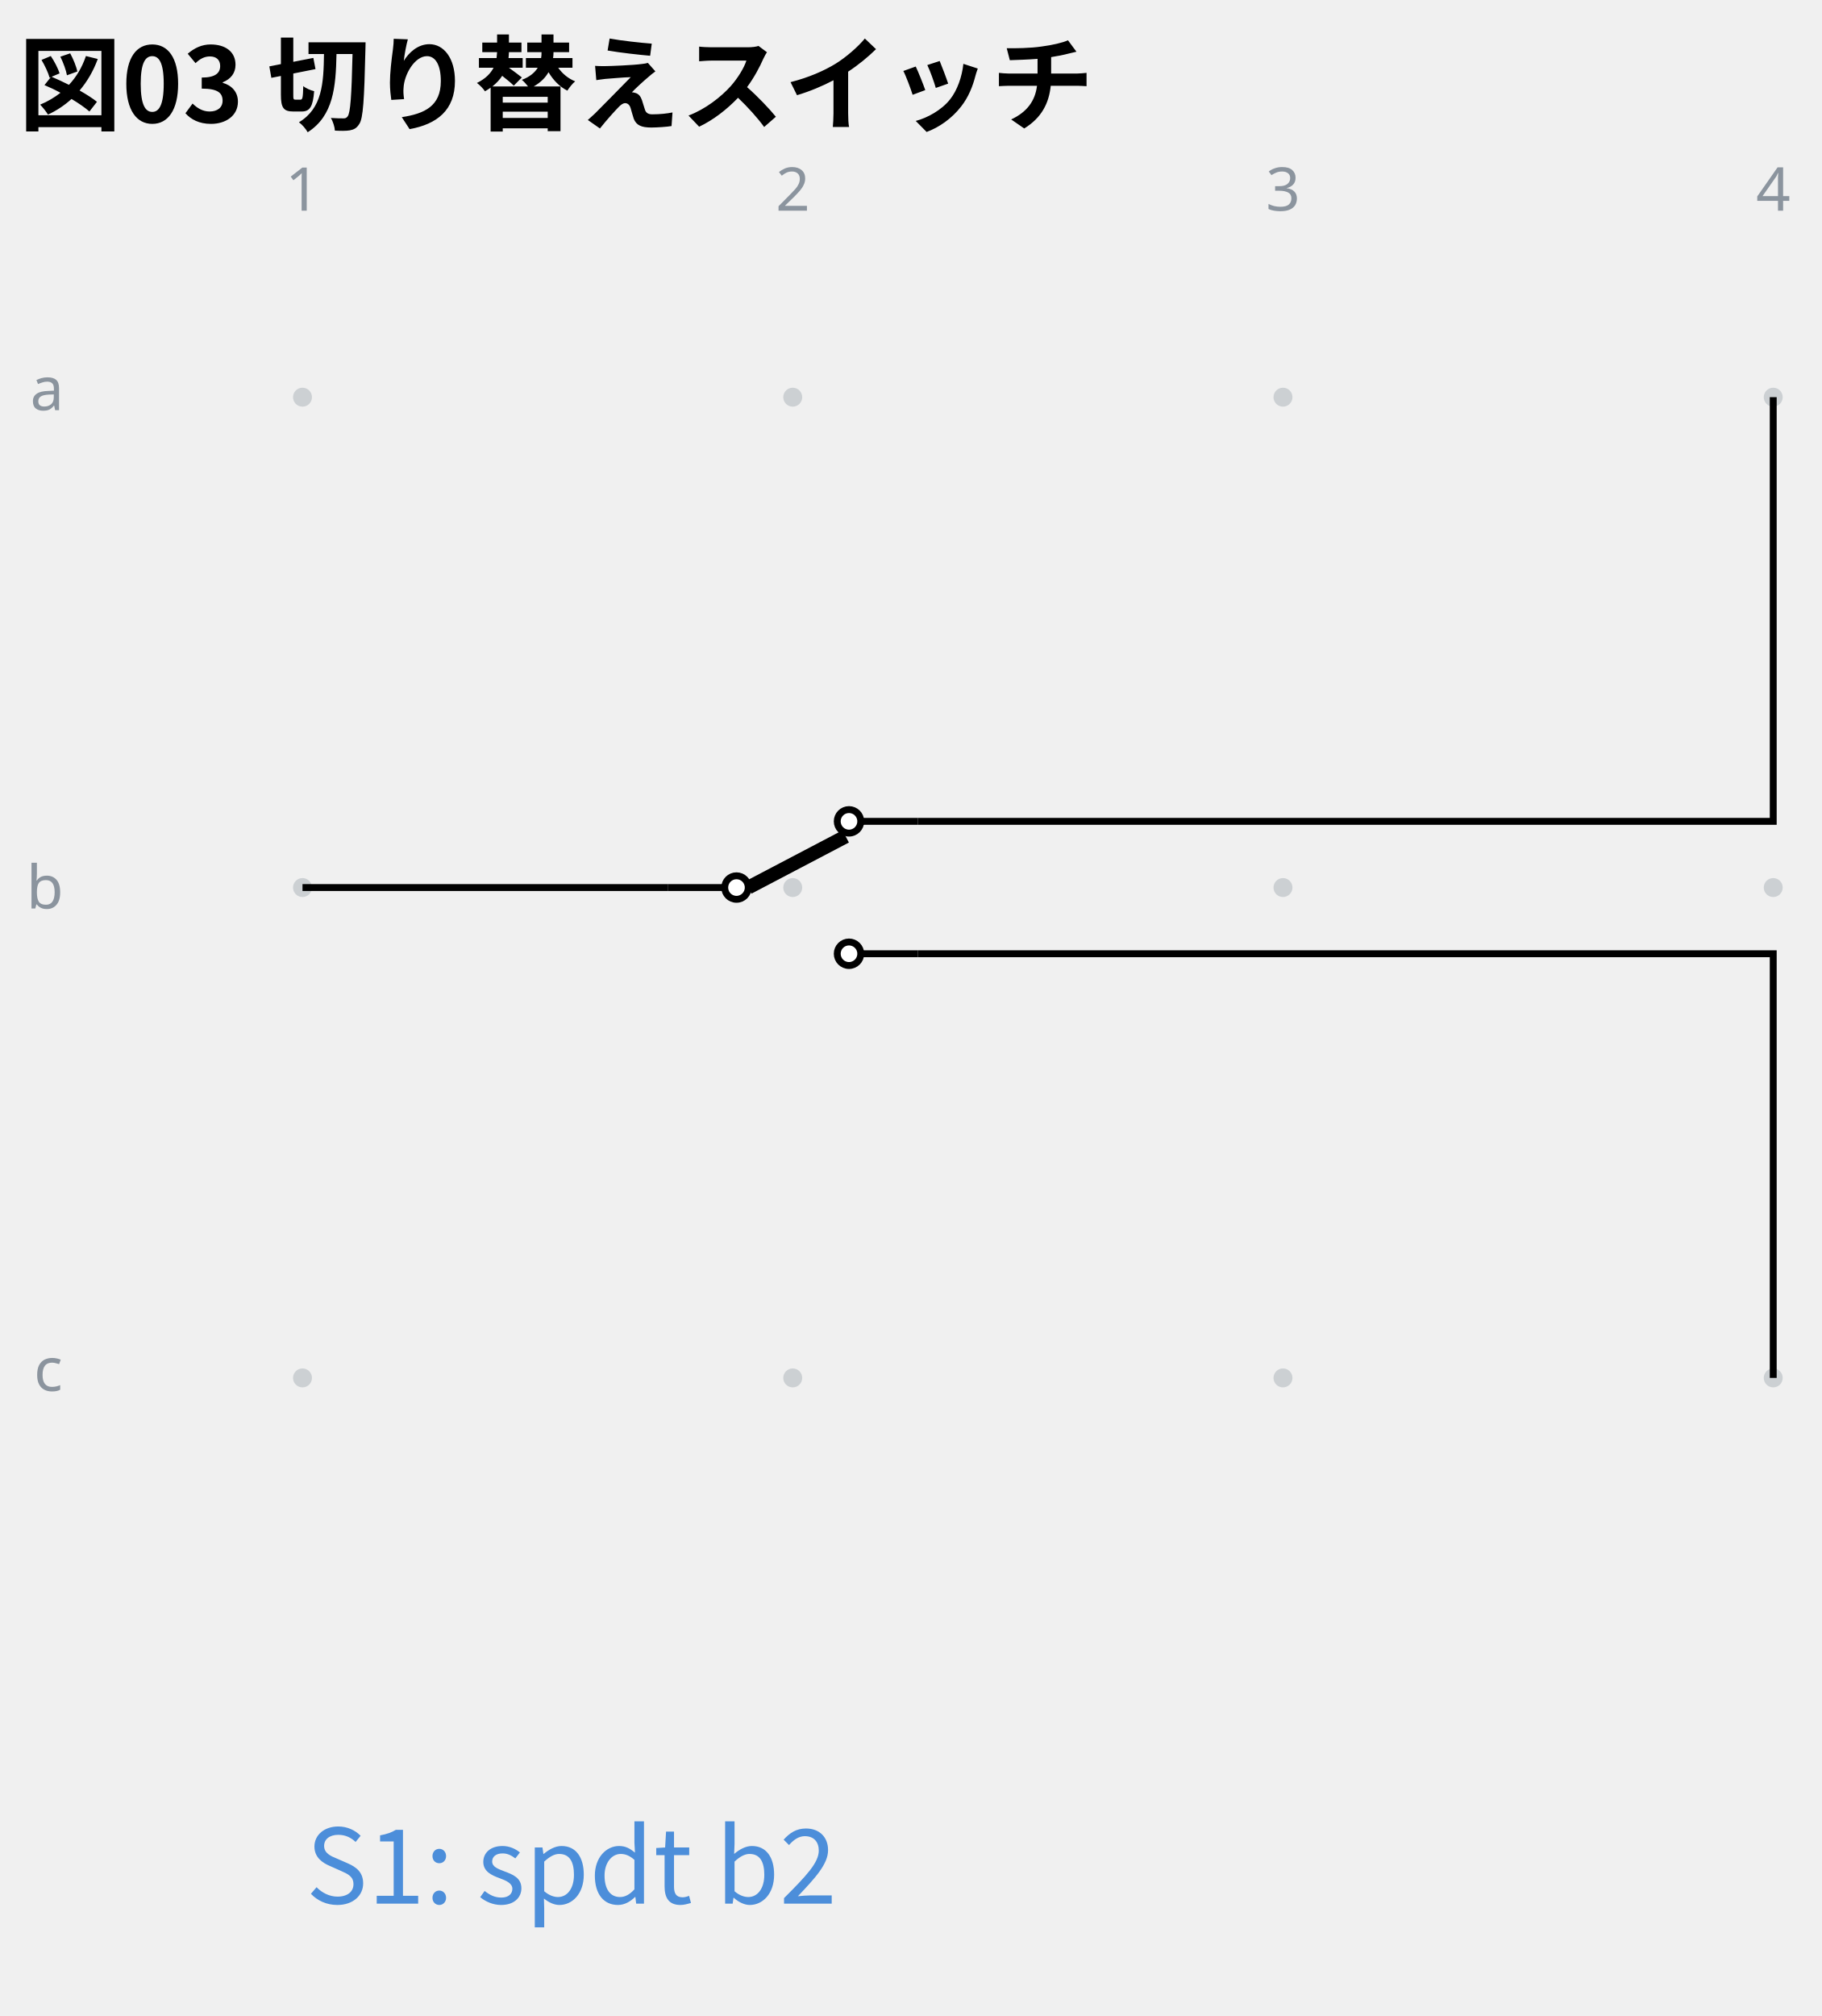
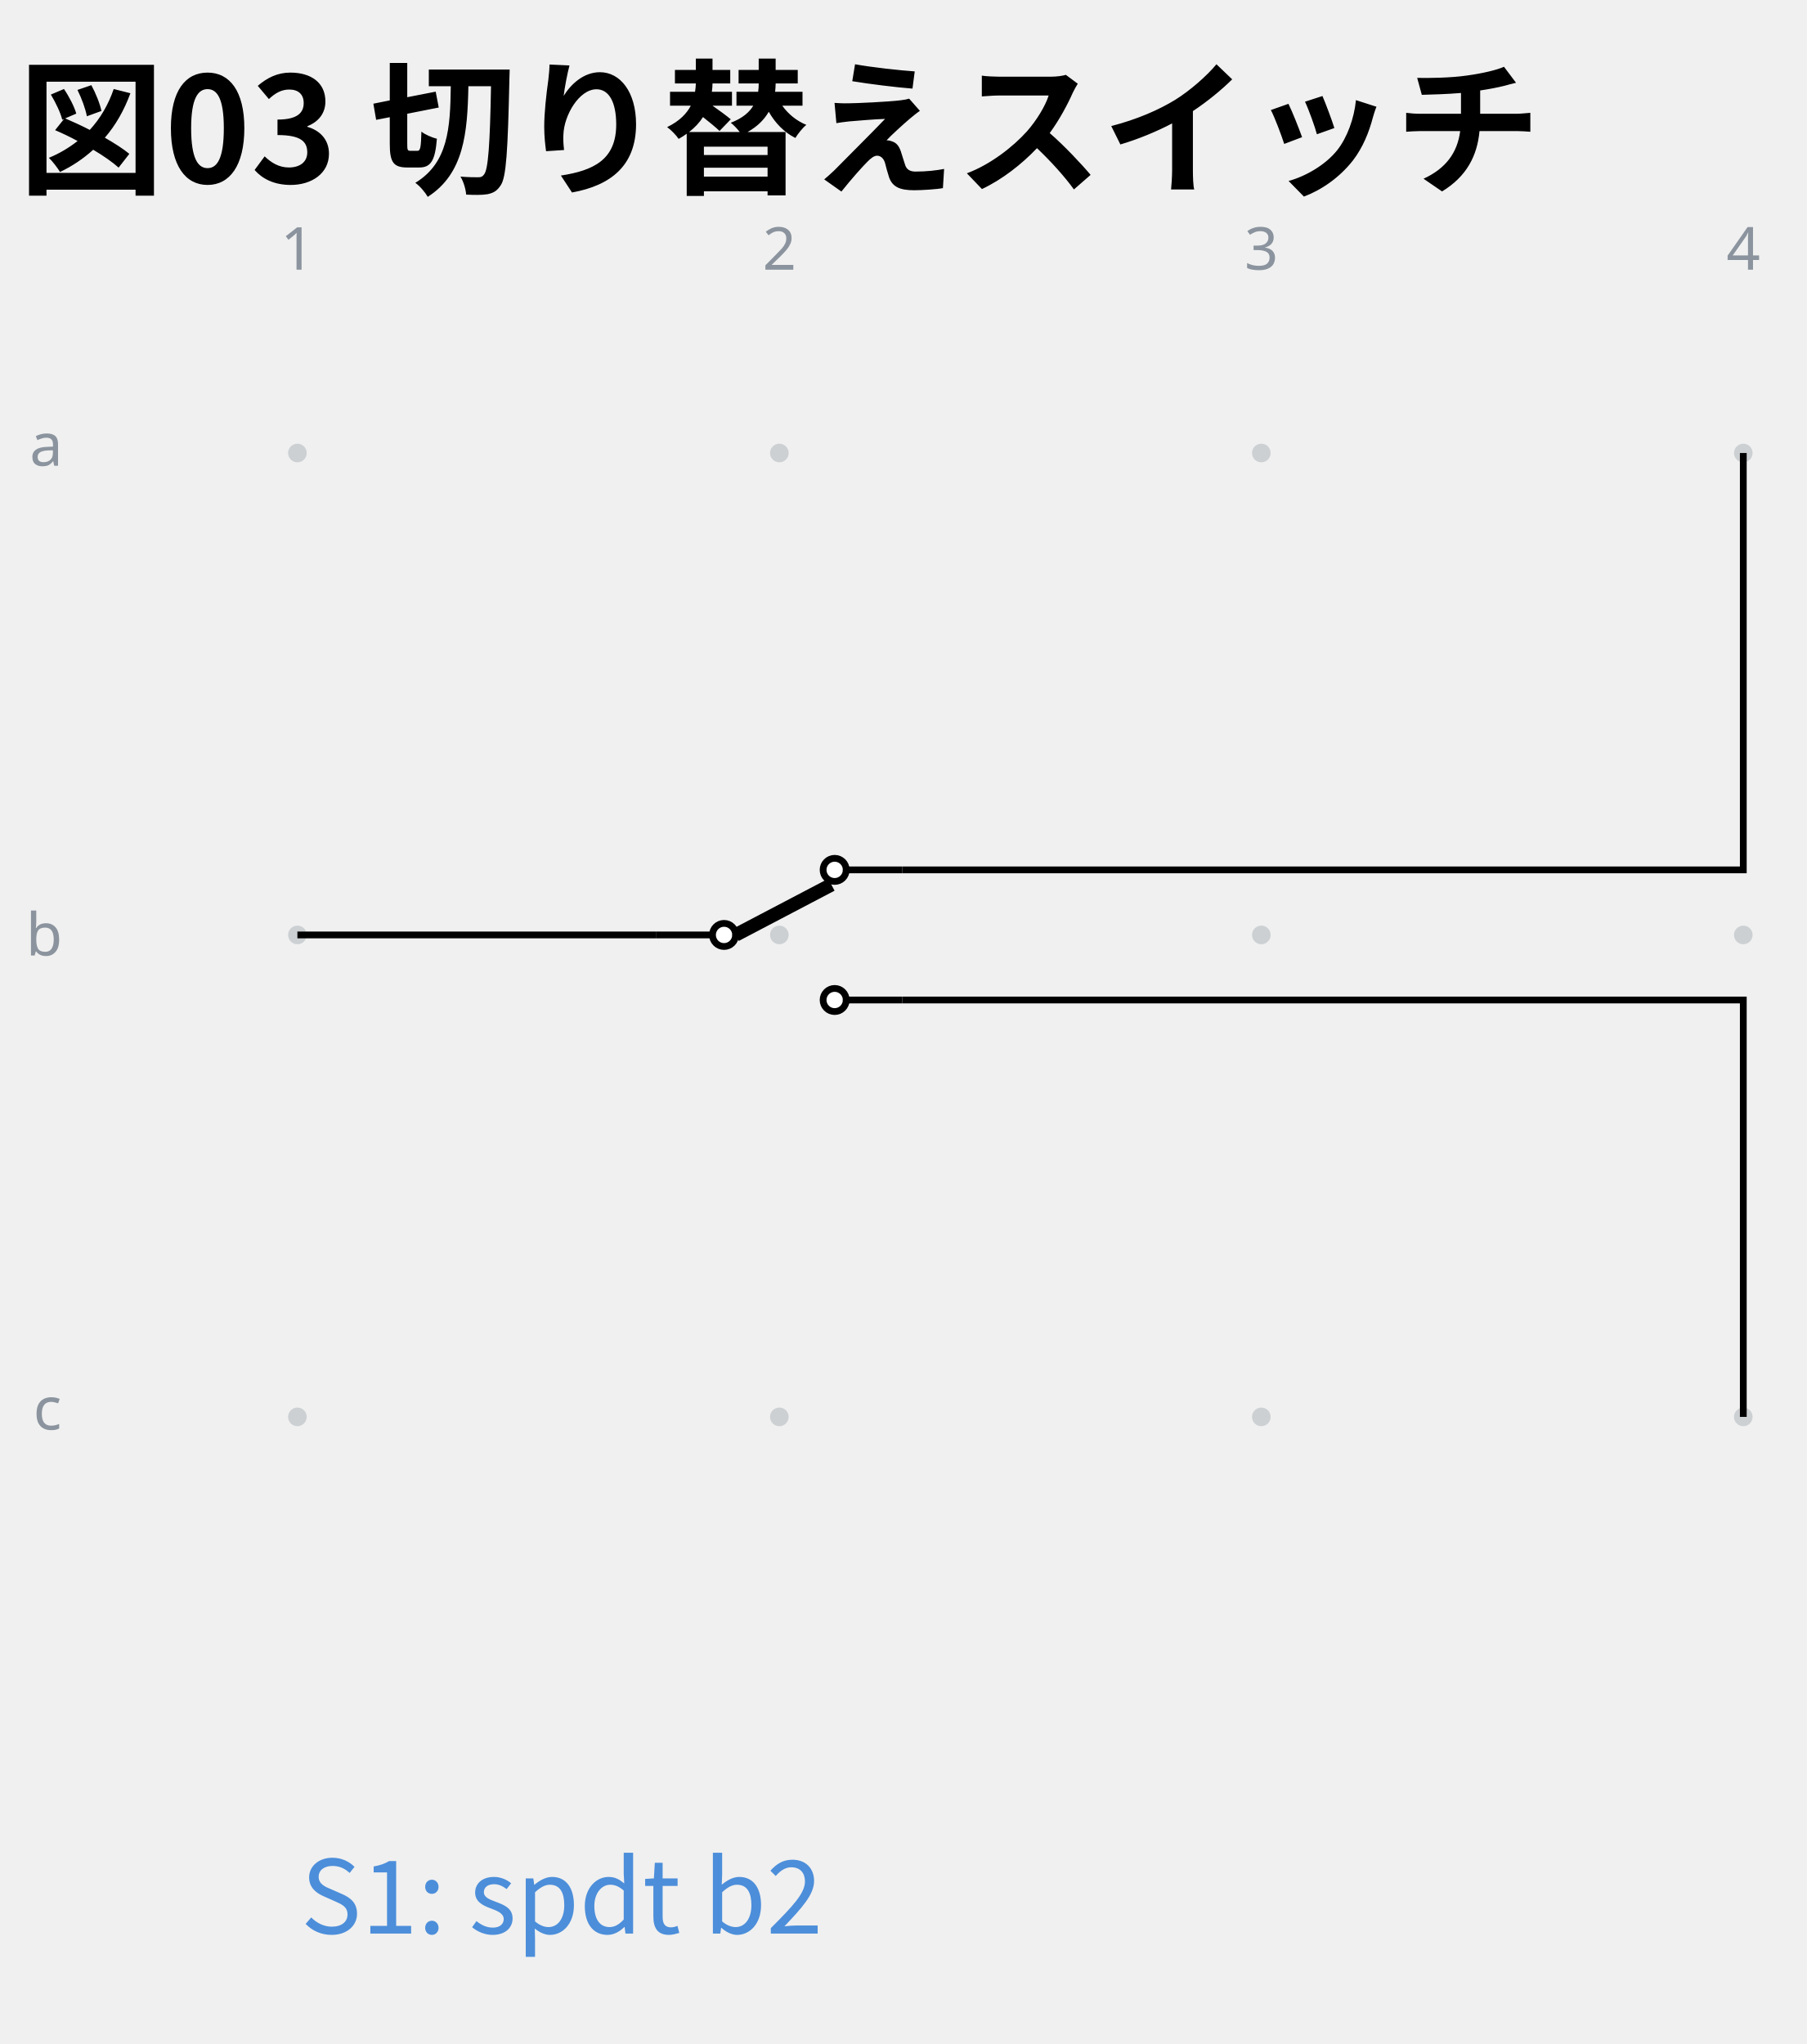
- <svg xmlns="http://www.w3.org/2000/svg" data-circuit-fence="0.1.0" fill="currentColor" width="281.9" height="311.934" viewBox="-72 -72 211.425 233.95">
+ <svg xmlns="http://www.w3.org/2000/svg" data-circuit-fence="0.1.0" fill="currentColor" width="284.452" height="321.797" viewBox="-72 -72 213.339 241.348">
  <g stroke="currentColor" stroke-miterlimit="10" stroke-width=".8">
-     <path fill="#8b949e" fill-opacity=".35" stroke="none" stroke-opacity=".35" d="M-35.787-25.909a1.1 1.1 0 1 0-2.2 0 1.1 1.1 0 0 0 2.2 0M-35.787 30.997a1.1 1.1 0 1 0-2.2 0 1.1 1.1 0 0 0 2.2 0M-35.787 87.902a1.1 1.1 0 1 0-2.2 0 1.1 1.1 0 0 0 2.2 0M21.118-25.909a1.1 1.1 0 1 0-2.2 0 1.1 1.1 0 0 0 2.2 0M21.118 30.997a1.1 1.1 0 1 0-2.2 0 1.1 1.1 0 0 0 2.2 0M21.118 87.902a1.1 1.1 0 1 0-2.2 0 1.1 1.1 0 0 0 2.2 0M78.024-25.909a1.1 1.1 0 1 0-2.2 0 1.1 1.1 0 0 0 2.2 0M78.024 30.997a1.1 1.1 0 1 0-2.2 0 1.1 1.1 0 0 0 2.2 0M78.024 87.902a1.1 1.1 0 1 0-2.2 0 1.1 1.1 0 0 0 2.2 0M134.93-25.909a1.1 1.1 0 1 0-2.2 0 1.1 1.1 0 0 0 2.2 0M134.93 30.997a1.1 1.1 0 1 0-2.2 0 1.1 1.1 0 0 0 2.2 0M134.93 87.902a1.1 1.1 0 1 0-2.2 0 1.1 1.1 0 0 0 2.2 0m-1.1 0" />
+     <path fill="#8b949e" fill-opacity=".35" stroke="none" stroke-opacity=".35" d="M-35.787-18.511a1.1 1.1 0 1 0-2.2 0 1.1 1.1 0 0 0 2.2 0M-35.787 38.394a1.1 1.1 0 1 0-2.2 0 1.1 1.1 0 0 0 2.2 0M-35.787 95.3a1.1 1.1 0 1 0-2.2 0 1.1 1.1 0 0 0 2.2 0M21.118-18.511a1.1 1.1 0 1 0-2.2 0 1.1 1.1 0 0 0 2.2 0M21.118 38.394a1.1 1.1 0 1 0-2.2 0 1.1 1.1 0 0 0 2.2 0M21.118 95.3a1.1 1.1 0 1 0-2.2 0 1.1 1.1 0 0 0 2.2 0M78.024-18.511a1.1 1.1 0 1 0-2.2 0 1.1 1.1 0 0 0 2.2 0M78.024 38.394a1.1 1.1 0 1 0-2.2 0 1.1 1.1 0 0 0 2.2 0M78.024 95.3a1.1 1.1 0 1 0-2.2 0 1.1 1.1 0 0 0 2.2 0M134.93-18.511a1.1 1.1 0 1 0-2.2 0 1.1 1.1 0 0 0 2.2 0M134.93 38.394a1.1 1.1 0 1 0-2.2 0 1.1 1.1 0 0 0 2.2 0M134.93 95.3a1.1 1.1 0 1 0-2.2 0 1.1 1.1 0 0 0 2.2 0m-1.1 0" />
    <g fill="#8b949e" stroke="#8b949e">
-       <text x="-36.887" y="-25.909" fill="#8b949e" stroke="none" font-family="cmr7" font-size="7" transform="translate(-1.993 -21.645)">1</text>
+       <text x="-36.887" y="-18.511" fill="#8b949e" stroke="none" font-family="cmr7" font-size="7" transform="translate(-1.993 -21.645)">1</text>
    </g>
    <g fill="#8b949e" stroke="#8b949e">
-       <text x="-36.887" y="-25.909" fill="#8b949e" stroke="none" font-family="cmr7" font-size="7" transform="translate(54.912 -21.645)">2</text>
+       <text x="-36.887" y="-18.511" fill="#8b949e" stroke="none" font-family="cmr7" font-size="7" transform="translate(54.912 -21.645)">2</text>
    </g>
    <g fill="#8b949e" stroke="#8b949e">
-       <text x="-36.887" y="-25.909" fill="#8b949e" stroke="none" font-family="cmr7" font-size="7" transform="translate(111.818 -21.645)">3</text>
+       <text x="-36.887" y="-18.511" fill="#8b949e" stroke="none" font-family="cmr7" font-size="7" transform="translate(111.818 -21.645)">3</text>
    </g>
    <g fill="#8b949e" stroke="#8b949e">
-       <text x="-36.887" y="-25.909" fill="#8b949e" stroke="none" font-family="cmr7" font-size="7" transform="translate(168.723 -21.645)">4</text>
+       <text x="-36.887" y="-18.511" fill="#8b949e" stroke="none" font-family="cmr7" font-size="7" transform="translate(168.723 -21.645)">4</text>
    </g>
    <g fill="#8b949e" stroke="#8b949e">
-       <text x="-36.887" y="-25.909" fill="#8b949e" stroke="none" font-family="cmr7" font-size="7" transform="translate(-31.62 1.507)">a</text>
+       <text x="-36.887" y="-18.511" fill="#8b949e" stroke="none" font-family="cmr7" font-size="7" transform="translate(-31.62 1.507)">a</text>
    </g>
    <g fill="#8b949e" stroke="#8b949e">
-       <text x="-36.887" y="-25.909" fill="#8b949e" stroke="none" font-family="cmr7" font-size="7" transform="translate(-32.05 59.336)">b</text>
+       <text x="-36.887" y="-18.511" fill="#8b949e" stroke="none" font-family="cmr7" font-size="7" transform="translate(-32.05 59.336)">b</text>
    </g>
    <g fill="#8b949e" stroke="#8b949e">
-       <text x="-36.887" y="-25.909" fill="#8b949e" stroke="none" font-family="cmr7" font-size="7" transform="translate(-31.189 115.318)">c</text>
+       <text x="-36.887" y="-18.511" fill="#8b949e" stroke="none" font-family="cmr7" font-size="7" transform="translate(-31.189 115.318)">c</text>
    </g>
-     <path fill="none" d="M34.53 23.315h-7.982m7.981 15.364h-7.98M5.506 30.997h7.981" />
+     <path fill="none" d="M34.53 30.712h-7.982m7.981 15.364h-7.98M5.506 38.394h7.981" />
    <g fill="#ffffff">
-       <path d="M27.914 23.315a1.365 1.365 0 1 0-2.731 0 1.365 1.365 0 0 0 2.73 0Zm-1.366 0" />
+       <path d="M27.914 30.712a1.365 1.365 0 1 0-2.731 0 1.365 1.365 0 0 0 2.73 0Zm-1.366 0" />
    </g>
    <g fill="#ffffff">
-       <path d="M27.914 38.679a1.365 1.365 0 1 0-2.731 0 1.365 1.365 0 0 0 2.73 0Zm-1.366 0" />
+       <path d="M27.914 46.076a1.365 1.365 0 1 0-2.731 0 1.365 1.365 0 0 0 2.73 0Zm-1.366 0" />
    </g>
    <g fill="#ffffff">
-       <path d="M14.854 30.997a1.365 1.365 0 1 0-2.731 0 1.365 1.365 0 0 0 2.73 0Zm-1.366 0" />
+       <path d="M14.854 38.394a1.365 1.365 0 1 0-2.731 0 1.365 1.365 0 0 0 2.73 0Zm-1.366 0" />
    </g>
-     <path fill="none" stroke-width="1.6" d="m14.854 30.997 11.31-5.933" />
-     <path fill="none" d="M-36.887 30.997H5.507M34.53 23.315h99.3V-25.91M34.53 38.679h99.3v49.223" />
+     <path fill="none" stroke-width="1.6" d="m14.854 38.394 11.31-5.932" />
+     <path fill="none" d="M-36.887 38.394H5.507M34.53 30.712h99.3V-18.51M34.53 46.076h99.3V95.3" />
    <g>
-       <text x="-36.887" y="-25.909" fill="#4c8eda" stroke="none" font-family="'Noto Sans CJK JP','Noto Sans JP','Hiragino Sans','Yu Gothic',sans-serif" font-size="12" transform="translate(.4 174.816)">S1: spdt b2</text>
+       <text x="-36.887" y="-18.511" fill="#4c8eda" stroke="none" font-family="'Noto Sans CJK JP','Noto Sans JP','Hiragino Sans','Yu Gothic',sans-serif" font-size="12" transform="translate(.4 174.816)">S1: spdt b2</text>
    </g>
    <g>
-       <text x="-36.887" y="-25.909" fill="currentColor" stroke="none" font-family="'Noto Sans CJK JP','Noto Sans JP','Hiragino Sans','Yu Gothic',sans-serif" font-size="12" transform="translate(-32.983 -31.889)" font-weight="bold">図03 切り替えスイッチ</text>
+       <text x="-36.887" y="-18.511" fill="currentColor" stroke="none" font-family="'Noto Sans CJK JP','Noto Sans JP','Hiragino Sans','Yu Gothic',sans-serif" font-size="17.28" transform="translate(-32.983 -31.889)" font-weight="bold">図03 切り替えスイッチ</text>
    </g>
  </g>
</svg>
